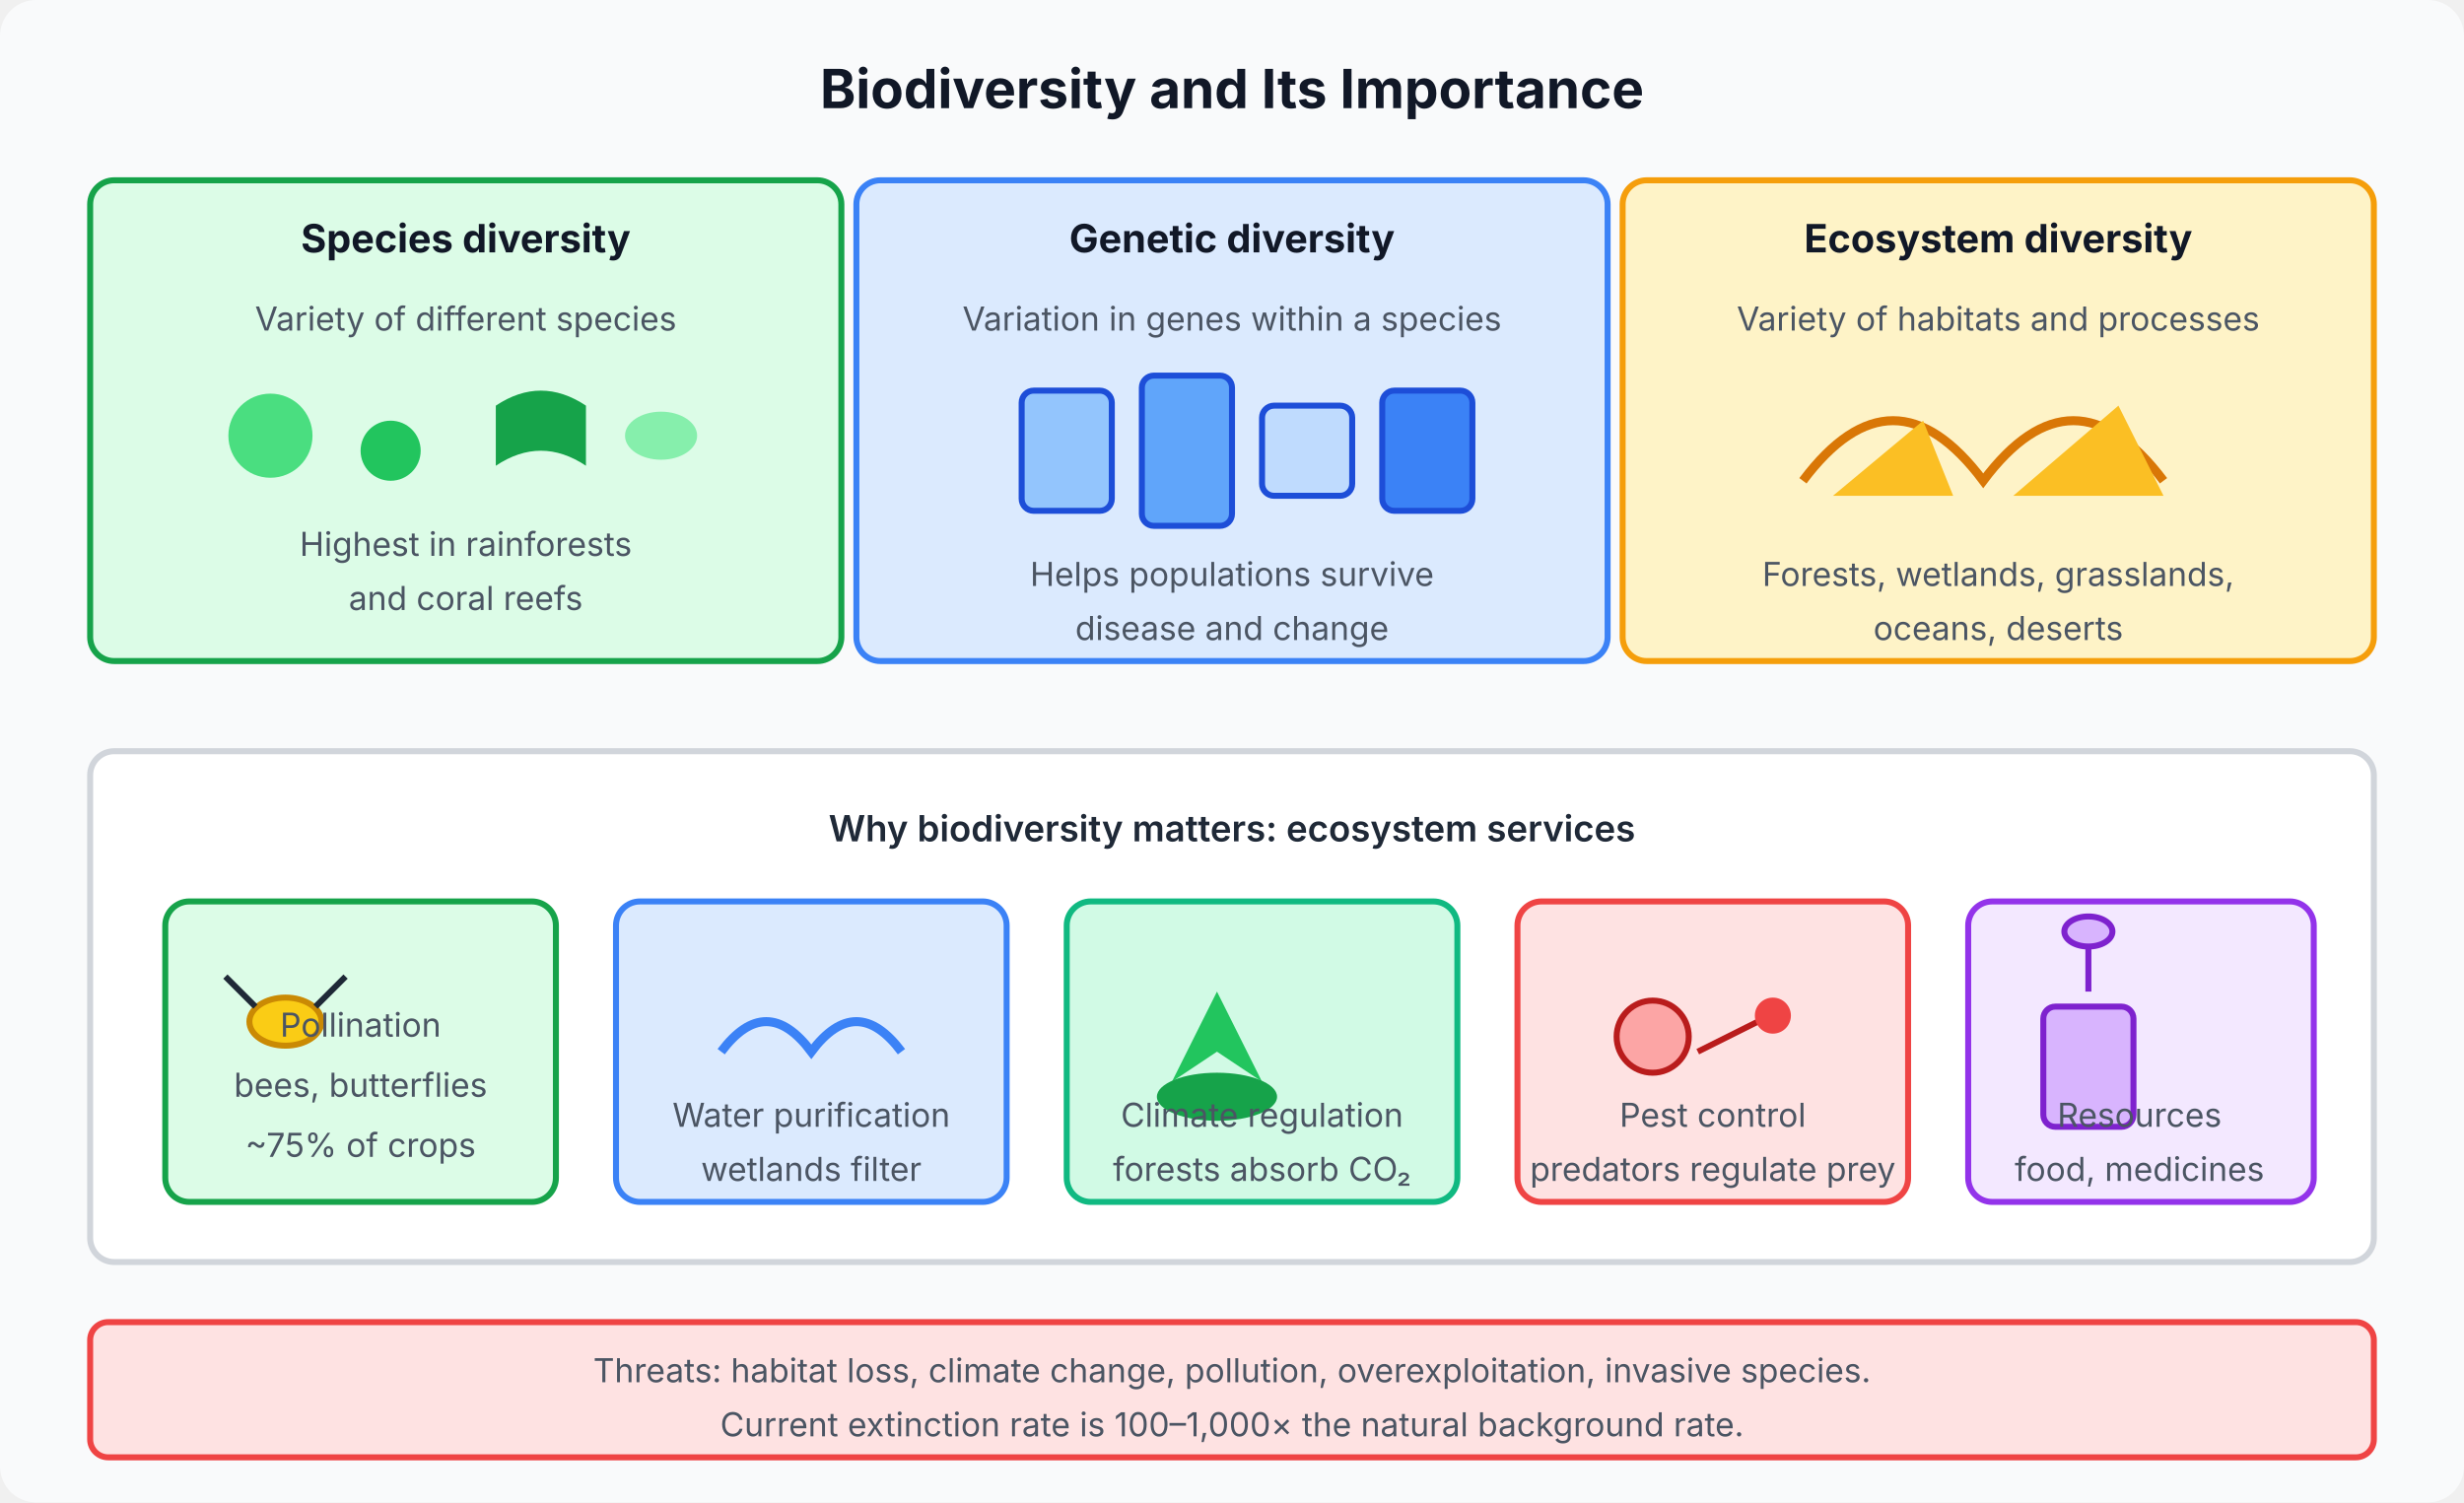
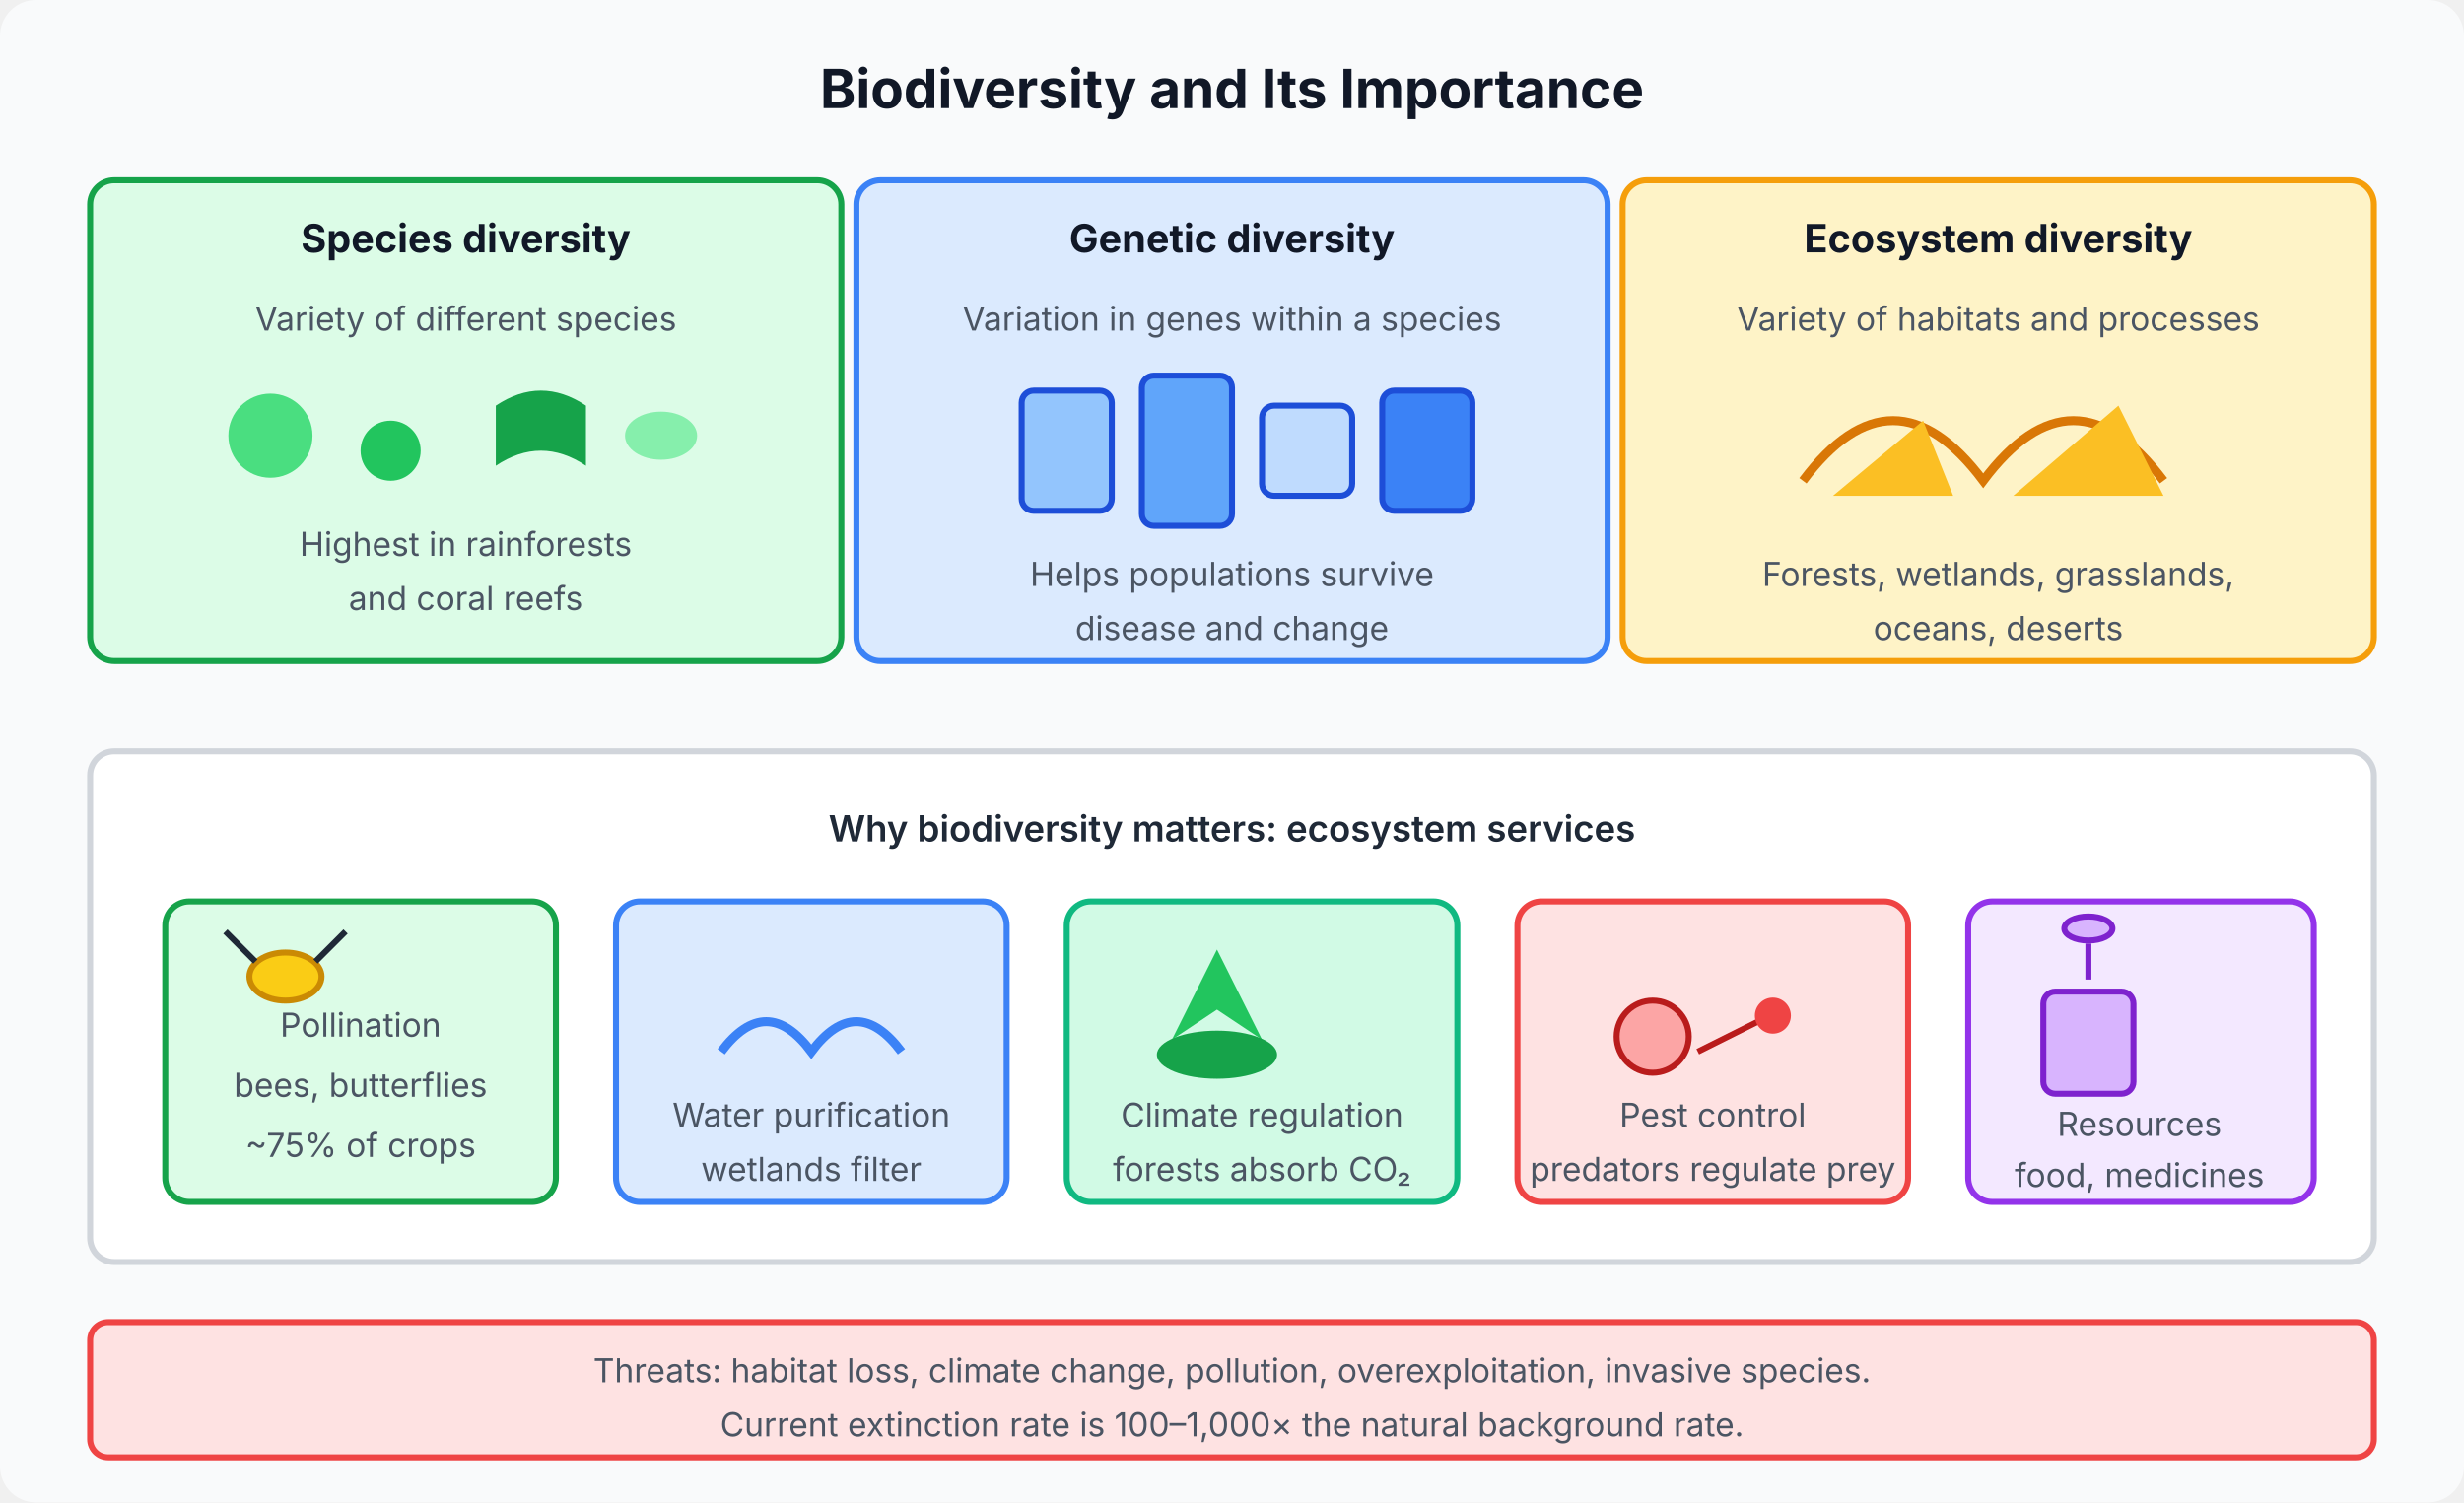
<svg xmlns="http://www.w3.org/2000/svg" viewBox="0 0 820 500" role="img" aria-labelledby="title desc">
  <defs>
    <style>
      .label { font-family: system-ui, -apple-system, BlinkMacSystemFont, sans-serif; font-size: 12px; font-weight: 600; fill: #1f2937; }
      .sublabel { font-family: system-ui, -apple-system, BlinkMacSystemFont, sans-serif; font-size: 11px; fill: #4b5563; }
      .title { font-family: system-ui, -apple-system, BlinkMacSystemFont, sans-serif; font-size: 18px; font-weight: 700; fill: #111827; }
      .level-title { font-family: system-ui, -apple-system, BlinkMacSystemFont, sans-serif; font-size: 13px; font-weight: 700; fill: #111827; }
      .box { stroke-width: 2; rx: 8; }
    </style>
  </defs>
  <rect width="820" height="500" fill="#f9fafb" rx="12" />
  <text x="410" y="36" text-anchor="middle" class="title">Biodiversity and Its Importance</text>
  <rect x="30" y="60" width="250" height="160" fill="#dcfce7" stroke="#16a34a" class="box" />
  <text x="155" y="84" text-anchor="middle" class="level-title">Species diversity</text>
  <text x="155" y="110" text-anchor="middle" class="sublabel">Variety of different species</text>
  <circle cx="90" cy="145" r="14" fill="#4ade80" />
  <circle cx="130" cy="150" r="10" fill="#22c55e" />
  <path d="M165,135 Q180,125 195,135 L195,155 Q180,145 165,155 Z" fill="#16a34a" />
  <ellipse cx="220" cy="145" rx="12" ry="8" fill="#86efac" />
  <text x="155" y="185" text-anchor="middle" class="sublabel">Highest in rainforests</text>
  <text x="155" y="203" text-anchor="middle" class="sublabel">and coral reefs</text>
  <rect x="285" y="60" width="250" height="160" fill="#dbeafe" stroke="#3b82f6" class="box" />
  <text x="410" y="84" text-anchor="middle" class="level-title">Genetic diversity</text>
  <text x="410" y="110" text-anchor="middle" class="sublabel">Variation in genes within a species</text>
  <rect x="340" y="130" width="30" height="40" rx="4" fill="#93c5fd" stroke="#1d4ed8" stroke-width="2" />
  <rect x="380" y="125" width="30" height="50" rx="4" fill="#60a5fa" stroke="#1d4ed8" stroke-width="2" />
  <rect x="420" y="135" width="30" height="30" rx="4" fill="#bfdbfe" stroke="#1d4ed8" stroke-width="2" />
  <rect x="460" y="130" width="30" height="40" rx="4" fill="#3b82f6" stroke="#1d4ed8" stroke-width="2" />
  <text x="410" y="195" text-anchor="middle" class="sublabel">Helps populations survive</text>
  <text x="410" y="213" text-anchor="middle" class="sublabel">disease and change</text>
  <rect x="540" y="60" width="250" height="160" fill="#fef3c7" stroke="#f59e0b" class="box" />
  <text x="665" y="84" text-anchor="middle" class="level-title">Ecosystem diversity</text>
  <text x="665" y="110" text-anchor="middle" class="sublabel">Variety of habitats and processes</text>
  <path d="M600,160 Q630,120 660,160 Q690,120 720,160" fill="none" stroke="#d97706" stroke-width="3" />
  <path d="M610,165 L650,165 L640,140 Z" fill="#fbbf24" />
  <path d="M670,165 L720,165 L705,135 Z" fill="#fbbf24" />
  <text x="665" y="195" text-anchor="middle" class="sublabel">Forests, wetlands, grasslands,</text>
  <text x="665" y="213" text-anchor="middle" class="sublabel">oceans, deserts</text>
  <rect x="30" y="250" width="760" height="170" fill="#ffffff" stroke="#d1d5db" stroke-width="2" rx="8" />
  <text x="410" y="280" text-anchor="middle" class="label">Why biodiversity matters: ecosystem services</text>
  <rect x="55" y="300" width="130" height="100" fill="#dcfce7" stroke="#16a34a" class="box" />
-   <ellipse cx="95" cy="340" rx="12" ry="8" fill="#facc15" stroke="#ca8a04" stroke-width="2" />
-   <line x1="85" y1="335" x2="75" y2="325" stroke="#1f2937" stroke-width="2" />
-   <line x1="105" y1="335" x2="115" y2="325" stroke="#1f2937" stroke-width="2" />
+   <ellipse cx="95" cy="325" rx="12" ry="8" fill="#facc15" stroke="#ca8a04" stroke-width="2" />
+   <line x1="85" y1="320" x2="75" y2="310" stroke="#1f2937" stroke-width="2" />
+   <line x1="105" y1="320" x2="115" y2="310" stroke="#1f2937" stroke-width="2" />
  <text x="120" y="345" text-anchor="middle" class="sublabel">Pollination</text>
  <text x="120" y="365" text-anchor="middle" class="sublabel">bees, butterflies</text>
  <text x="120" y="385" text-anchor="middle" class="sublabel">~75% of crops</text>
  <rect x="205" y="300" width="130" height="100" fill="#dbeafe" stroke="#3b82f6" class="box" />
  <path d="M240,350 Q255,330 270,350 Q285,330 300,350" fill="none" stroke="#3b82f6" stroke-width="3" />
  <text x="270" y="375" text-anchor="middle" class="sublabel">Water purification</text>
  <text x="270" y="393" text-anchor="middle" class="sublabel">wetlands filter</text>
  <rect x="355" y="300" width="130" height="100" fill="#d1fae5" stroke="#10b981" class="box" />
-   <path d="M390,360 L405,330 L420,360 L405,350 Z" fill="#22c55e" />
-   <ellipse cx="405" cy="365" rx="20" ry="8" fill="#16a34a" />
+   <path d="M390,346 L405,316 L420,346 L405,336 Z" fill="#22c55e" />
+   <ellipse cx="405" cy="351" rx="20" ry="8" fill="#16a34a" />
  <text x="420" y="375" text-anchor="middle" class="sublabel">Climate regulation</text>
  <text x="420" y="393" text-anchor="middle" class="sublabel">forests absorb CO₂</text>
  <rect x="505" y="300" width="130" height="100" fill="#fee2e2" stroke="#ef4444" class="box" />
  <circle cx="550" cy="345" r="12" fill="#fca5a5" stroke="#b91c1c" stroke-width="2" />
  <path d="M565,350 L585,340" stroke="#b91c1c" stroke-width="2" />
  <circle cx="590" cy="338" r="6" fill="#ef4444" />
  <text x="570" y="375" text-anchor="middle" class="sublabel">Pest control</text>
  <text x="570" y="393" text-anchor="middle" class="sublabel">predators regulate prey</text>
  <rect x="655" y="300" width="115" height="100" fill="#f3e8ff" stroke="#9333ea" class="box" />
-   <rect x="680" y="335" width="30" height="40" fill="#d8b4fe" stroke="#7e22ce" stroke-width="2" rx="4" />
-   <path d="M695,330 L695,315" stroke="#7e22ce" stroke-width="2" />
-   <ellipse cx="695" cy="310" rx="8" ry="5" fill="#d8b4fe" stroke="#7e22ce" stroke-width="2" />
-   <text x="712" y="375" text-anchor="middle" class="sublabel">Resources</text>
-   <text x="712" y="393" text-anchor="middle" class="sublabel">food, medicines</text>
+   <rect x="680" y="330" width="30" height="34" fill="#d8b4fe" stroke="#7e22ce" stroke-width="2" rx="4" />
+   <path d="M695,326 L695,314" stroke="#7e22ce" stroke-width="2" />
+   <ellipse cx="695" cy="309" rx="8" ry="4" fill="#d8b4fe" stroke="#7e22ce" stroke-width="2" />
+   <text x="712" y="378" text-anchor="middle" class="sublabel">Resources</text>
+   <text x="712" y="395" text-anchor="middle" class="sublabel">food, medicines</text>
  <rect x="30" y="440" width="760" height="45" fill="#fee2e2" stroke="#ef4444" stroke-width="2" rx="6" />
  <text x="410" y="460" text-anchor="middle" class="sublabel">Threats: habitat loss, climate change, pollution, overexploitation, invasive species.</text>
  <text x="410" y="478" text-anchor="middle" class="sublabel">Current extinction rate is 100–1,000× the natural background rate.</text>
</svg>
